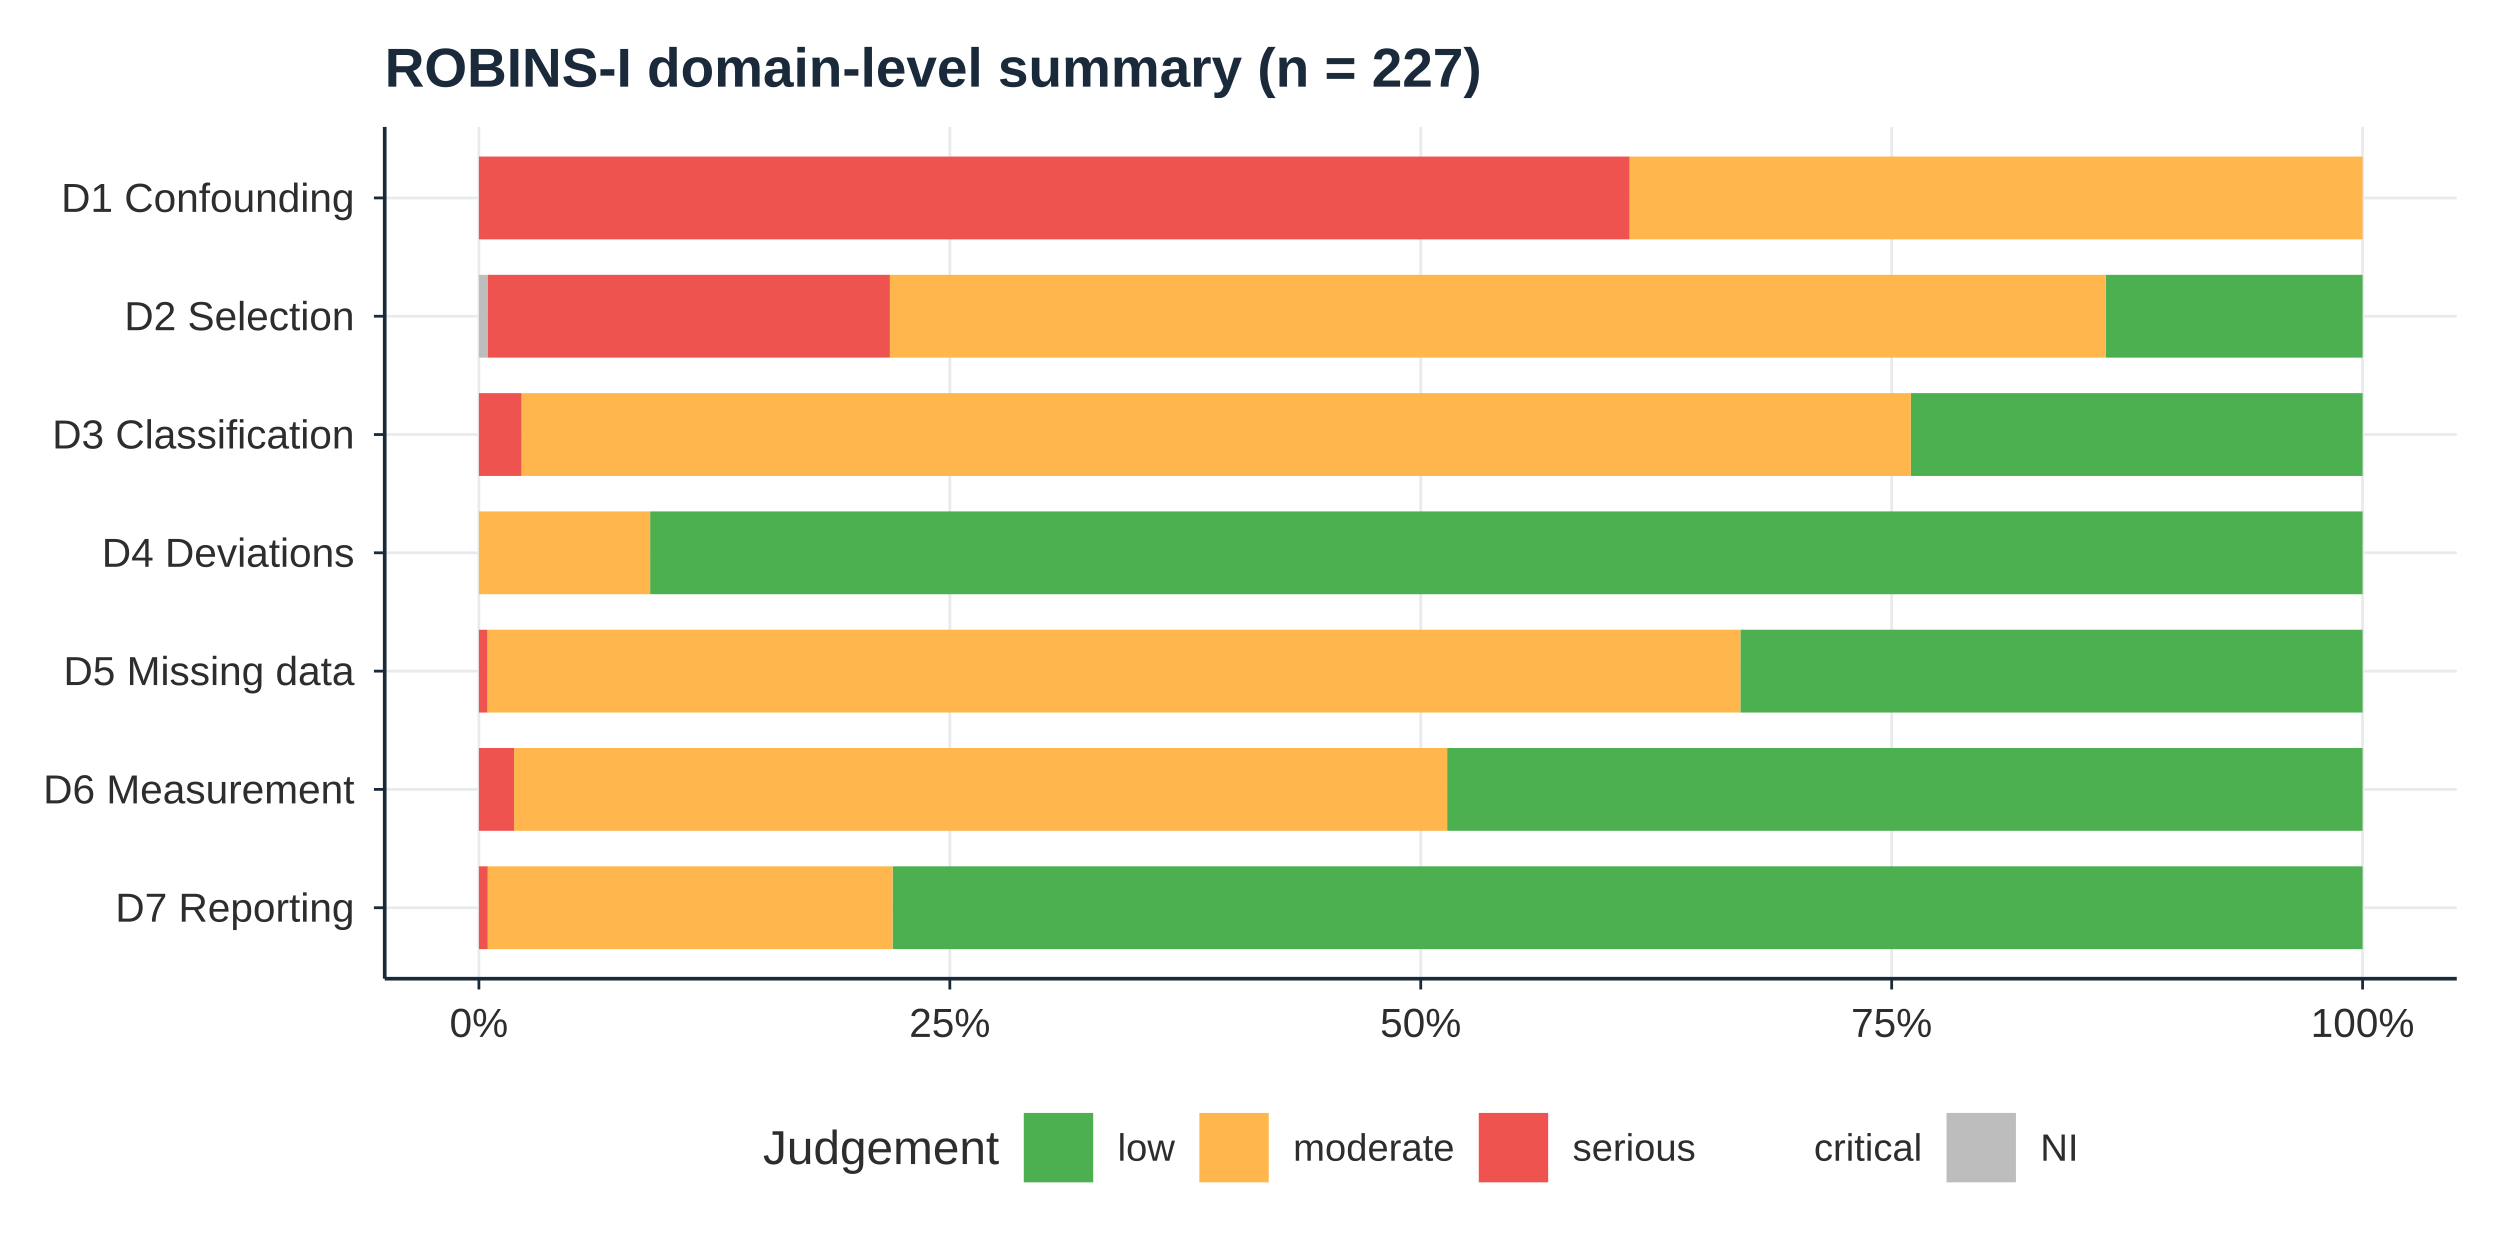
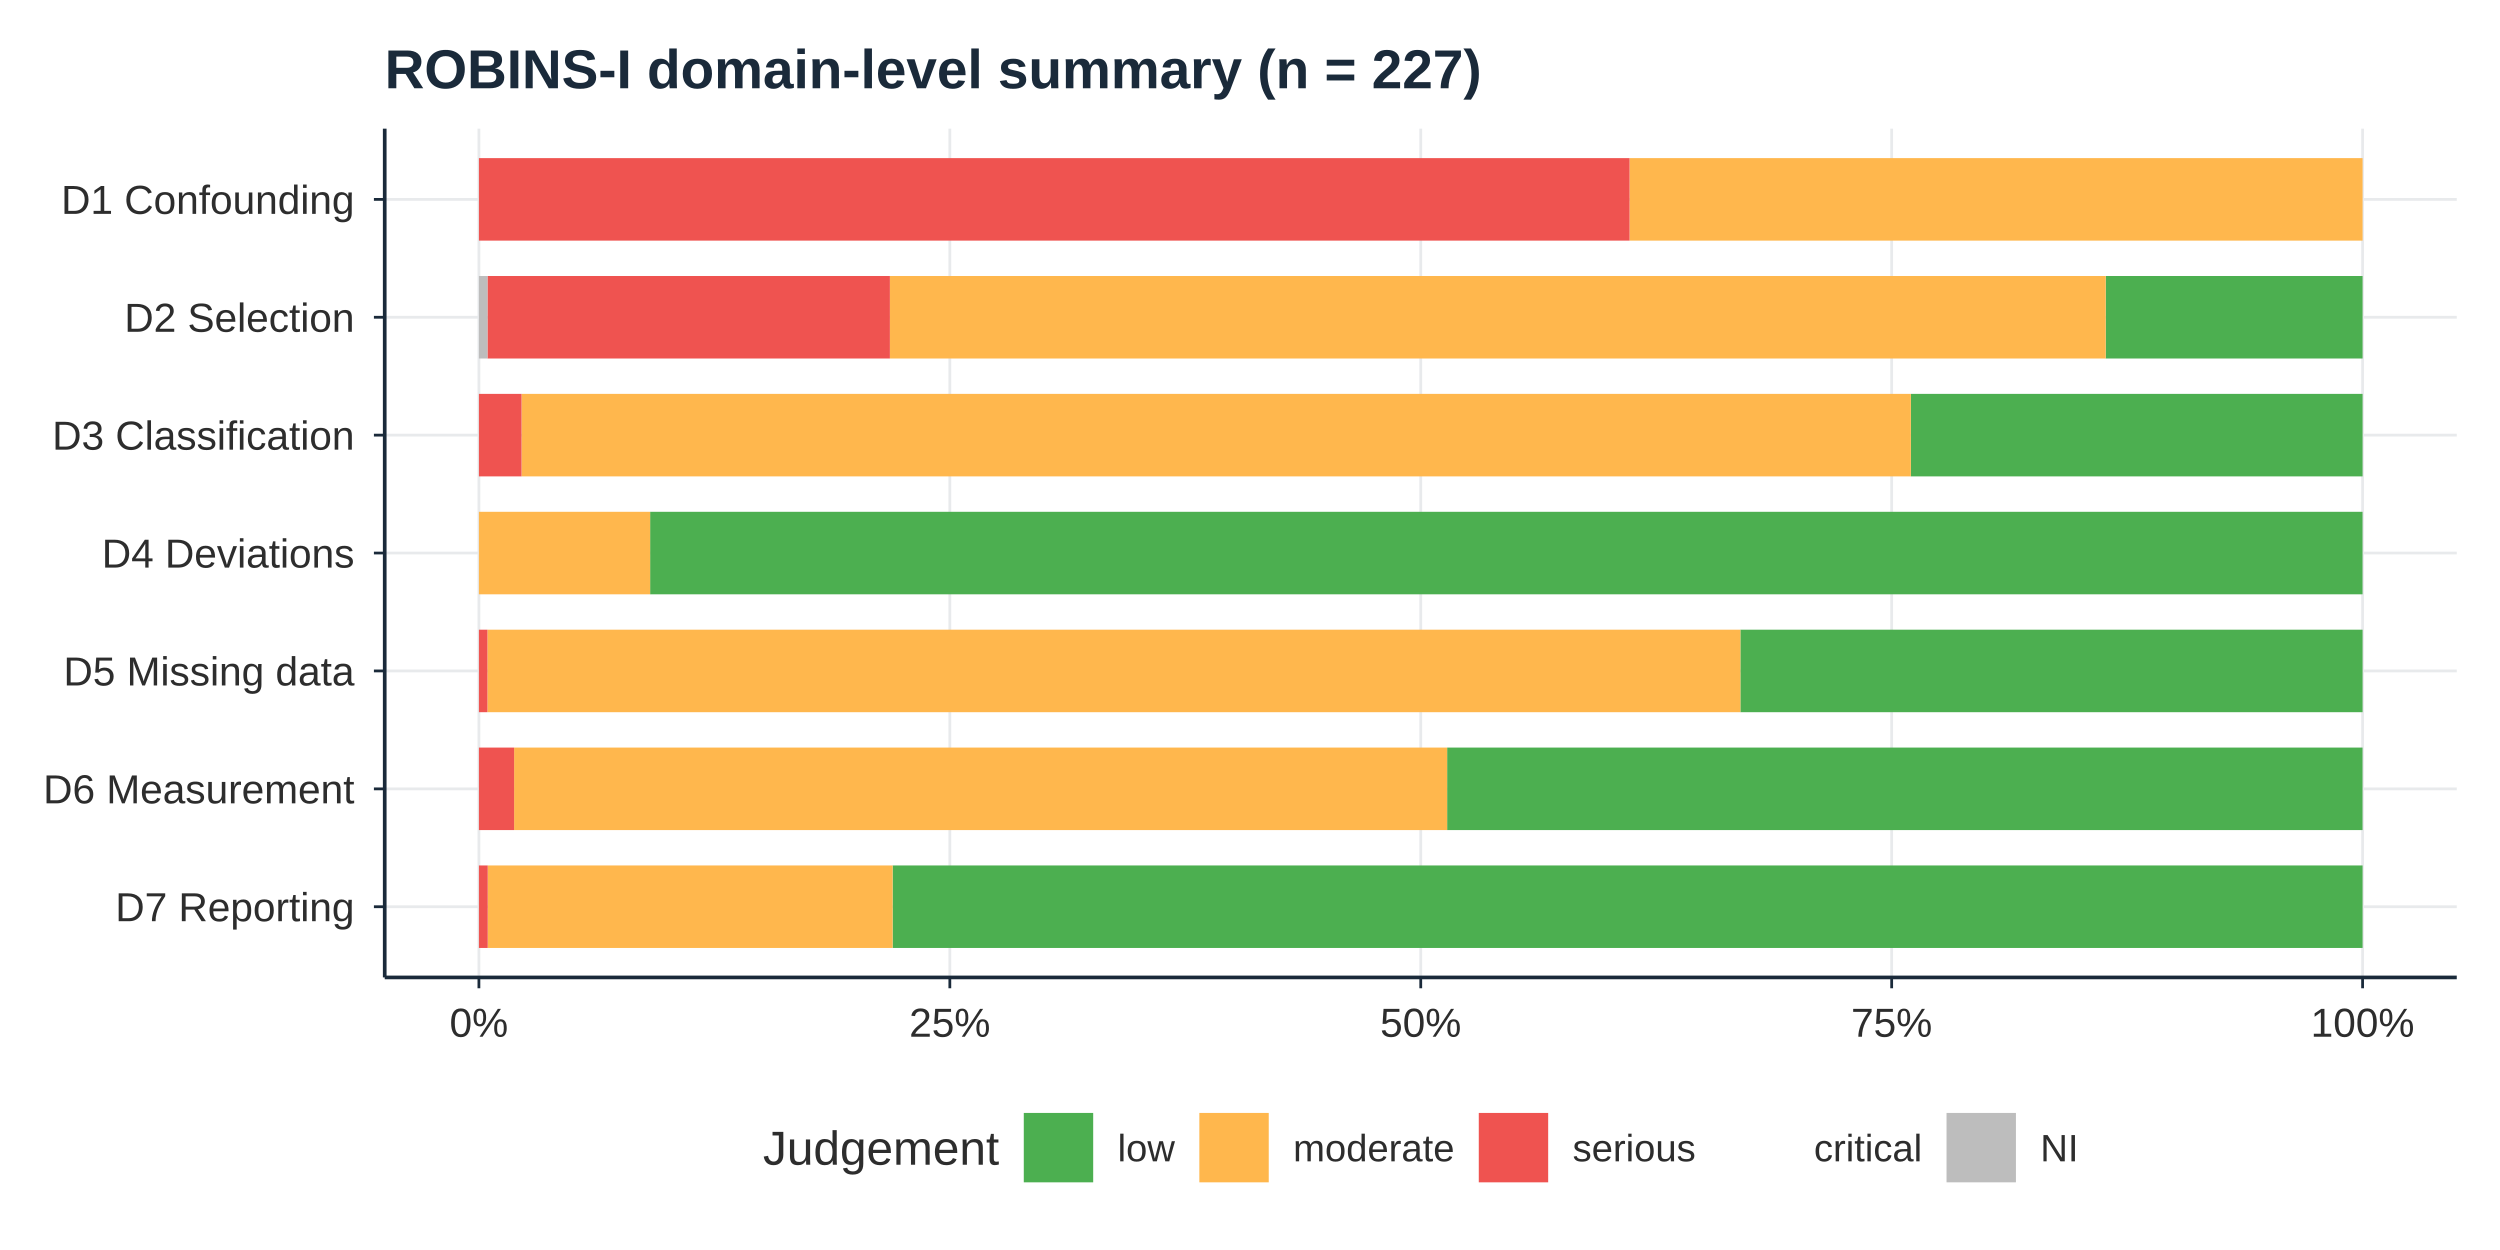
<svg xmlns="http://www.w3.org/2000/svg" width="576.00pt" height="288.00pt" viewBox="0 0 576.00 288.00">
  <g class="svglite">
    <defs>
      <style type="text/css">
    .svglite line, .svglite polyline, .svglite polygon, .svglite path, .svglite rect, .svglite circle {
      fill: none;
      stroke: #000000;
      stroke-linecap: round;
      stroke-linejoin: round;
      stroke-miterlimit: 10.00;
    }
    .svglite text {
      white-space: pre;
    }
    .svglite g.glyphgroup path {
      fill: inherit;
      stroke: none;
    }
  </style>
    </defs>
    <rect width="100%" height="100%" style="stroke: none; fill: #FFFFFF;" />
    <defs>
      <clipPath id="cpMC4wMHw1NzYuMDB8MC4wMHwyODguMDA=">
        <rect x="0.00" y="0.00" width="576.00" height="288.00" />
      </clipPath>
    </defs>
    <g clip-path="url(#cpMC4wMHw1NzYuMDB8MC4wMHwyODguMDA=)">
      <rect x="-0" y="0.00" width="576.00" height="288.00" style="stroke-width: 0.97; stroke: none; fill: #FFFFFF;" />
    </g>
    <defs>
-       <clipPath id="cpODguNjR8NTY2LjA0fDI5LjI1fDIyNS40OQ==">
-         <rect x="88.64" y="29.25" width="477.40" height="196.24" />
+       <clipPath id="cpODguNjR8NTY2LjA0fDI5LjY0fDIyNS4yMA==">
+         <rect x="88.64" y="29.64" width="477.40" height="195.56" />
      </clipPath>
    </defs>
-     <g clip-path="url(#cpODguNjR8NTY2LjA0fDI5LjI1fDIyNS40OQ==)">
-       <rect x="88.64" y="29.25" width="477.40" height="196.24" style="stroke-width: 0.97; stroke: none; fill: #FFFFFF;" />
-       <polyline points="88.64,209.14 566.04,209.14 " style="stroke-width: 0.64; stroke: #E8EAEC; stroke-linecap: butt;" />
-       <polyline points="88.64,181.88 566.04,181.88 " style="stroke-width: 0.64; stroke: #E8EAEC; stroke-linecap: butt;" />
-       <polyline points="88.64,154.63 566.04,154.63 " style="stroke-width: 0.64; stroke: #E8EAEC; stroke-linecap: butt;" />
-       <polyline points="88.64,127.37 566.04,127.37 " style="stroke-width: 0.64; stroke: #E8EAEC; stroke-linecap: butt;" />
-       <polyline points="88.64,100.12 566.04,100.12 " style="stroke-width: 0.64; stroke: #E8EAEC; stroke-linecap: butt;" />
-       <polyline points="88.64,72.86 566.04,72.86 " style="stroke-width: 0.64; stroke: #E8EAEC; stroke-linecap: butt;" />
-       <polyline points="88.64,45.60 566.04,45.60 " style="stroke-width: 0.64; stroke: #E8EAEC; stroke-linecap: butt;" />
-       <polyline points="110.34,225.49 110.34,29.25 " style="stroke-width: 0.64; stroke: #E8EAEC; stroke-linecap: butt;" />
-       <polyline points="218.84,225.49 218.84,29.25 " style="stroke-width: 0.64; stroke: #E8EAEC; stroke-linecap: butt;" />
-       <polyline points="327.34,225.49 327.34,29.25 " style="stroke-width: 0.64; stroke: #E8EAEC; stroke-linecap: butt;" />
-       <polyline points="435.84,225.49 435.84,29.25 " style="stroke-width: 0.64; stroke: #E8EAEC; stroke-linecap: butt;" />
-       <polyline points="544.34,225.49 544.34,29.25 " style="stroke-width: 0.64; stroke: #E8EAEC; stroke-linecap: butt;" />
-       <rect x="375.45" y="36.07" width="168.89" height="19.08" style="stroke-width: 0.97; stroke: none; stroke-linecap: butt; stroke-linejoin: miter; fill: #FFB74D;" />
-       <rect x="110.34" y="36.07" width="265.11" height="19.08" style="stroke-width: 0.97; stroke: none; stroke-linecap: butt; stroke-linejoin: miter; fill: #EF5350;" />
-       <rect x="485.16" y="63.32" width="59.18" height="19.08" style="stroke-width: 0.97; stroke: none; stroke-linecap: butt; stroke-linejoin: miter; fill: #4CAF50;" />
-       <rect x="205.03" y="63.32" width="280.13" height="19.08" style="stroke-width: 0.97; stroke: none; stroke-linecap: butt; stroke-linejoin: miter; fill: #FFB74D;" />
-       <rect x="112.31" y="63.32" width="92.72" height="19.08" style="stroke-width: 0.97; stroke: none; stroke-linecap: butt; stroke-linejoin: miter; fill: #EF5350;" />
-       <rect x="110.34" y="63.32" width="1.97" height="19.08" style="stroke-width: 0.97; stroke: none; stroke-linecap: butt; stroke-linejoin: miter; fill: #BDBDBD;" />
-       <rect x="440.26" y="90.58" width="104.08" height="19.08" style="stroke-width: 0.97; stroke: none; stroke-linecap: butt; stroke-linejoin: miter; fill: #4CAF50;" />
-       <rect x="120.16" y="90.58" width="320.10" height="19.08" style="stroke-width: 0.97; stroke: none; stroke-linecap: butt; stroke-linejoin: miter; fill: #FFB74D;" />
-       <rect x="110.34" y="90.58" width="9.82" height="19.08" style="stroke-width: 0.97; stroke: none; stroke-linecap: butt; stroke-linejoin: miter; fill: #EF5350;" />
-       <rect x="149.79" y="117.83" width="394.54" height="19.08" style="stroke-width: 0.97; stroke: none; stroke-linecap: butt; stroke-linejoin: miter; fill: #4CAF50;" />
-       <rect x="110.34" y="117.83" width="39.45" height="19.08" style="stroke-width: 0.97; stroke: none; stroke-linecap: butt; stroke-linejoin: miter; fill: #FFB74D;" />
-       <rect x="400.98" y="145.09" width="143.36" height="19.08" style="stroke-width: 0.97; stroke: none; stroke-linecap: butt; stroke-linejoin: miter; fill: #4CAF50;" />
-       <rect x="112.30" y="145.09" width="288.68" height="19.08" style="stroke-width: 0.97; stroke: none; stroke-linecap: butt; stroke-linejoin: miter; fill: #FFB74D;" />
-       <rect x="110.34" y="145.09" width="1.96" height="19.08" style="stroke-width: 0.97; stroke: none; stroke-linecap: butt; stroke-linejoin: miter; fill: #EF5350;" />
-       <rect x="333.42" y="172.34" width="210.91" height="19.08" style="stroke-width: 0.97; stroke: none; stroke-linecap: butt; stroke-linejoin: miter; fill: #4CAF50;" />
-       <rect x="118.45" y="172.34" width="214.97" height="19.08" style="stroke-width: 0.97; stroke: none; stroke-linecap: butt; stroke-linejoin: miter; fill: #FFB74D;" />
-       <rect x="110.34" y="172.34" width="8.11" height="19.08" style="stroke-width: 0.97; stroke: none; stroke-linecap: butt; stroke-linejoin: miter; fill: #EF5350;" />
-       <rect x="205.66" y="199.60" width="338.68" height="19.08" style="stroke-width: 0.97; stroke: none; stroke-linecap: butt; stroke-linejoin: miter; fill: #4CAF50;" />
-       <rect x="112.37" y="199.60" width="93.29" height="19.08" style="stroke-width: 0.97; stroke: none; stroke-linecap: butt; stroke-linejoin: miter; fill: #FFB74D;" />
-       <rect x="110.34" y="199.60" width="2.03" height="19.08" style="stroke-width: 0.97; stroke: none; stroke-linecap: butt; stroke-linejoin: miter; fill: #EF5350;" />
+     <g clip-path="url(#cpODguNjR8NTY2LjA0fDI5LjY0fDIyNS4yMA==)">
+       <rect x="88.64" y="29.64" width="477.40" height="195.56" style="stroke-width: 0.97; stroke: none; fill: #FFFFFF;" />
+       <polyline points="88.64,208.91 566.04,208.91 " style="stroke-width: 0.64; stroke: #E8EAEC; stroke-linecap: butt;" />
+       <polyline points="88.64,181.75 566.04,181.75 " style="stroke-width: 0.64; stroke: #E8EAEC; stroke-linecap: butt;" />
+       <polyline points="88.64,154.58 566.04,154.58 " style="stroke-width: 0.64; stroke: #E8EAEC; stroke-linecap: butt;" />
+       <polyline points="88.64,127.42 566.04,127.42 " style="stroke-width: 0.64; stroke: #E8EAEC; stroke-linecap: butt;" />
+       <polyline points="88.64,100.26 566.04,100.26 " style="stroke-width: 0.64; stroke: #E8EAEC; stroke-linecap: butt;" />
+       <polyline points="88.64,73.10 566.04,73.10 " style="stroke-width: 0.64; stroke: #E8EAEC; stroke-linecap: butt;" />
+       <polyline points="88.64,45.94 566.04,45.94 " style="stroke-width: 0.64; stroke: #E8EAEC; stroke-linecap: butt;" />
+       <polyline points="110.34,225.20 110.34,29.64 " style="stroke-width: 0.64; stroke: #E8EAEC; stroke-linecap: butt;" />
+       <polyline points="218.84,225.20 218.84,29.64 " style="stroke-width: 0.64; stroke: #E8EAEC; stroke-linecap: butt;" />
+       <polyline points="327.34,225.20 327.34,29.64 " style="stroke-width: 0.64; stroke: #E8EAEC; stroke-linecap: butt;" />
+       <polyline points="435.84,225.20 435.84,29.64 " style="stroke-width: 0.64; stroke: #E8EAEC; stroke-linecap: butt;" />
+       <polyline points="544.34,225.20 544.34,29.64 " style="stroke-width: 0.64; stroke: #E8EAEC; stroke-linecap: butt;" />
+       <rect x="375.45" y="36.43" width="168.89" height="19.01" style="stroke-width: 0.97; stroke: none; stroke-linecap: butt; stroke-linejoin: miter; fill: #FFB74D;" />
+       <rect x="110.34" y="36.43" width="265.11" height="19.01" style="stroke-width: 0.97; stroke: none; stroke-linecap: butt; stroke-linejoin: miter; fill: #EF5350;" />
+       <rect x="485.16" y="63.59" width="59.18" height="19.01" style="stroke-width: 0.97; stroke: none; stroke-linecap: butt; stroke-linejoin: miter; fill: #4CAF50;" />
+       <rect x="205.03" y="63.59" width="280.13" height="19.01" style="stroke-width: 0.97; stroke: none; stroke-linecap: butt; stroke-linejoin: miter; fill: #FFB74D;" />
+       <rect x="112.31" y="63.59" width="92.72" height="19.01" style="stroke-width: 0.97; stroke: none; stroke-linecap: butt; stroke-linejoin: miter; fill: #EF5350;" />
+       <rect x="110.34" y="63.59" width="1.97" height="19.01" style="stroke-width: 0.97; stroke: none; stroke-linecap: butt; stroke-linejoin: miter; fill: #BDBDBD;" />
+       <rect x="440.26" y="90.75" width="104.08" height="19.01" style="stroke-width: 0.97; stroke: none; stroke-linecap: butt; stroke-linejoin: miter; fill: #4CAF50;" />
+       <rect x="120.16" y="90.75" width="320.10" height="19.01" style="stroke-width: 0.97; stroke: none; stroke-linecap: butt; stroke-linejoin: miter; fill: #FFB74D;" />
+       <rect x="110.34" y="90.75" width="9.82" height="19.01" style="stroke-width: 0.97; stroke: none; stroke-linecap: butt; stroke-linejoin: miter; fill: #EF5350;" />
+       <rect x="149.79" y="117.92" width="394.54" height="19.01" style="stroke-width: 0.97; stroke: none; stroke-linecap: butt; stroke-linejoin: miter; fill: #4CAF50;" />
+       <rect x="110.34" y="117.92" width="39.45" height="19.01" style="stroke-width: 0.97; stroke: none; stroke-linecap: butt; stroke-linejoin: miter; fill: #FFB74D;" />
+       <rect x="400.98" y="145.08" width="143.36" height="19.01" style="stroke-width: 0.97; stroke: none; stroke-linecap: butt; stroke-linejoin: miter; fill: #4CAF50;" />
+       <rect x="112.30" y="145.08" width="288.68" height="19.01" style="stroke-width: 0.97; stroke: none; stroke-linecap: butt; stroke-linejoin: miter; fill: #FFB74D;" />
+       <rect x="110.34" y="145.08" width="1.96" height="19.01" style="stroke-width: 0.97; stroke: none; stroke-linecap: butt; stroke-linejoin: miter; fill: #EF5350;" />
+       <rect x="333.42" y="172.24" width="210.91" height="19.01" style="stroke-width: 0.97; stroke: none; stroke-linecap: butt; stroke-linejoin: miter; fill: #4CAF50;" />
+       <rect x="118.45" y="172.24" width="214.97" height="19.01" style="stroke-width: 0.97; stroke: none; stroke-linecap: butt; stroke-linejoin: miter; fill: #FFB74D;" />
+       <rect x="110.34" y="172.24" width="8.11" height="19.01" style="stroke-width: 0.97; stroke: none; stroke-linecap: butt; stroke-linejoin: miter; fill: #EF5350;" />
+       <rect x="205.66" y="199.40" width="338.68" height="19.01" style="stroke-width: 0.97; stroke: none; stroke-linecap: butt; stroke-linejoin: miter; fill: #4CAF50;" />
+       <rect x="112.37" y="199.40" width="93.29" height="19.01" style="stroke-width: 0.97; stroke: none; stroke-linecap: butt; stroke-linejoin: miter; fill: #FFB74D;" />
+       <rect x="110.34" y="199.40" width="2.03" height="19.01" style="stroke-width: 0.97; stroke: none; stroke-linecap: butt; stroke-linejoin: miter; fill: #EF5350;" />
    </g>
    <g clip-path="url(#cpMC4wMHw1NzYuMDB8MC4wMHwyODguMDA=)">
-       <polyline points="88.64,225.49 88.64,29.25 " style="stroke-width: 0.85; stroke: #1A2A3A; stroke-linecap: butt;" />
-       <text x="81.67" y="212.35" text-anchor="end" style="font-size: 9.35px;fill: #2D2D2D; font-family: &quot;Liberation Sans&quot;;" textLength="55.09px" lengthAdjust="spacingAndGlyphs">D7 Reporting</text>
-       <text x="81.67" y="185.10" text-anchor="end" style="font-size: 9.35px;fill: #2D2D2D; font-family: &quot;Liberation Sans&quot;;" textLength="71.70px" lengthAdjust="spacingAndGlyphs">D6 Measurement</text>
-       <text x="81.67" y="157.84" text-anchor="end" style="font-size: 9.35px;fill: #2D2D2D; font-family: &quot;Liberation Sans&quot;;" textLength="67.03px" lengthAdjust="spacingAndGlyphs">D5 Missing data</text>
-       <text x="81.67" y="130.59" text-anchor="end" style="font-size: 9.35px;fill: #2D2D2D; font-family: &quot;Liberation Sans&quot;;" textLength="58.20px" lengthAdjust="spacingAndGlyphs">D4 Deviations</text>
-       <text x="81.67" y="103.33" text-anchor="end" style="font-size: 9.35px;fill: #2D2D2D; font-family: &quot;Liberation Sans&quot;;" textLength="69.62px" lengthAdjust="spacingAndGlyphs">D3 Classification</text>
-       <text x="81.67" y="76.07" text-anchor="end" style="font-size: 9.35px;fill: #2D2D2D; font-family: &quot;Liberation Sans&quot;;" textLength="53.02px" lengthAdjust="spacingAndGlyphs">D2 Selection</text>
-       <text x="81.67" y="48.82" text-anchor="end" style="font-size: 9.35px;fill: #2D2D2D; font-family: &quot;Liberation Sans&quot;;" textLength="67.59px" lengthAdjust="spacingAndGlyphs">D1 Confounding</text>
-       <polyline points="86.15,209.14 88.64,209.14 " style="stroke-width: 0.64; stroke: #1A2A3A; stroke-linecap: butt;" />
-       <polyline points="86.15,181.88 88.64,181.88 " style="stroke-width: 0.64; stroke: #1A2A3A; stroke-linecap: butt;" />
-       <polyline points="86.15,154.63 88.64,154.63 " style="stroke-width: 0.64; stroke: #1A2A3A; stroke-linecap: butt;" />
-       <polyline points="86.15,127.37 88.64,127.37 " style="stroke-width: 0.64; stroke: #1A2A3A; stroke-linecap: butt;" />
-       <polyline points="86.15,100.12 88.64,100.12 " style="stroke-width: 0.64; stroke: #1A2A3A; stroke-linecap: butt;" />
-       <polyline points="86.15,72.86 88.64,72.86 " style="stroke-width: 0.64; stroke: #1A2A3A; stroke-linecap: butt;" />
-       <polyline points="86.15,45.60 88.64,45.60 " style="stroke-width: 0.64; stroke: #1A2A3A; stroke-linecap: butt;" />
-       <polyline points="88.64,225.49 566.04,225.49 " style="stroke-width: 0.85; stroke: #1A2A3A; stroke-linecap: butt;" />
-       <polyline points="110.34,227.98 110.34,225.49 " style="stroke-width: 0.64; stroke: #1A2A3A; stroke-linecap: butt;" />
-       <polyline points="218.84,227.98 218.84,225.49 " style="stroke-width: 0.64; stroke: #1A2A3A; stroke-linecap: butt;" />
-       <polyline points="327.34,227.98 327.34,225.49 " style="stroke-width: 0.64; stroke: #1A2A3A; stroke-linecap: butt;" />
-       <polyline points="435.84,227.98 435.84,225.49 " style="stroke-width: 0.64; stroke: #1A2A3A; stroke-linecap: butt;" />
-       <polyline points="544.34,227.98 544.34,225.49 " style="stroke-width: 0.64; stroke: #1A2A3A; stroke-linecap: butt;" />
-       <text x="110.34" y="238.90" text-anchor="middle" style="font-size: 9.35px;fill: #2D2D2D; font-family: &quot;Liberation Sans&quot;;" textLength="13.52px" lengthAdjust="spacingAndGlyphs">0%</text>
-       <text x="218.84" y="238.90" text-anchor="middle" style="font-size: 9.35px;fill: #2D2D2D; font-family: &quot;Liberation Sans&quot;;" textLength="18.72px" lengthAdjust="spacingAndGlyphs">25%</text>
-       <text x="327.34" y="238.90" text-anchor="middle" style="font-size: 9.35px;fill: #2D2D2D; font-family: &quot;Liberation Sans&quot;;" textLength="18.72px" lengthAdjust="spacingAndGlyphs">50%</text>
-       <text x="435.84" y="238.90" text-anchor="middle" style="font-size: 9.35px;fill: #2D2D2D; font-family: &quot;Liberation Sans&quot;;" textLength="18.72px" lengthAdjust="spacingAndGlyphs">75%</text>
-       <text x="544.34" y="238.90" text-anchor="middle" style="font-size: 9.35px;fill: #2D2D2D; font-family: &quot;Liberation Sans&quot;;" textLength="23.92px" lengthAdjust="spacingAndGlyphs">100%</text>
-       <text x="175.79" y="268.20" style="font-size: 11.00px;fill: #2D2D2D; font-family: &quot;Liberation Sans&quot;;" textLength="54.47px" lengthAdjust="spacingAndGlyphs">Judgement</text>
+       <polyline points="88.64,225.20 88.64,29.64 " style="stroke-width: 0.85; stroke: #1A2A3A; stroke-linecap: butt;" />
+       <text x="81.67" y="212.25" text-anchor="end" style="font-size: 9.35px;fill: #2D2D2D; font-family: &quot;Arial&quot;;" textLength="55.09px" lengthAdjust="spacingAndGlyphs">D7 Reporting</text>
+       <text x="81.67" y="185.09" text-anchor="end" style="font-size: 9.35px;fill: #2D2D2D; font-family: &quot;Arial&quot;;" textLength="71.70px" lengthAdjust="spacingAndGlyphs">D6 Measurement</text>
+       <text x="81.67" y="157.93" text-anchor="end" style="font-size: 9.35px;fill: #2D2D2D; font-family: &quot;Arial&quot;;" textLength="67.03px" lengthAdjust="spacingAndGlyphs">D5 Missing data</text>
+       <text x="81.67" y="130.77" text-anchor="end" style="font-size: 9.35px;fill: #2D2D2D; font-family: &quot;Arial&quot;;" textLength="58.20px" lengthAdjust="spacingAndGlyphs">D4 Deviations</text>
+       <text x="81.67" y="103.60" text-anchor="end" style="font-size: 9.35px;fill: #2D2D2D; font-family: &quot;Arial&quot;;" textLength="69.62px" lengthAdjust="spacingAndGlyphs">D3 Classification</text>
+       <text x="81.67" y="76.44" text-anchor="end" style="font-size: 9.35px;fill: #2D2D2D; font-family: &quot;Arial&quot;;" textLength="53.02px" lengthAdjust="spacingAndGlyphs">D2 Selection</text>
+       <text x="81.67" y="49.28" text-anchor="end" style="font-size: 9.35px;fill: #2D2D2D; font-family: &quot;Arial&quot;;" textLength="67.59px" lengthAdjust="spacingAndGlyphs">D1 Confounding</text>
+       <polyline points="86.15,208.91 88.64,208.91 " style="stroke-width: 0.64; stroke: #1A2A3A; stroke-linecap: butt;" />
+       <polyline points="86.15,181.75 88.64,181.75 " style="stroke-width: 0.64; stroke: #1A2A3A; stroke-linecap: butt;" />
+       <polyline points="86.15,154.58 88.64,154.58 " style="stroke-width: 0.64; stroke: #1A2A3A; stroke-linecap: butt;" />
+       <polyline points="86.15,127.42 88.64,127.42 " style="stroke-width: 0.64; stroke: #1A2A3A; stroke-linecap: butt;" />
+       <polyline points="86.15,100.26 88.64,100.26 " style="stroke-width: 0.64; stroke: #1A2A3A; stroke-linecap: butt;" />
+       <polyline points="86.15,73.10 88.64,73.10 " style="stroke-width: 0.64; stroke: #1A2A3A; stroke-linecap: butt;" />
+       <polyline points="86.15,45.94 88.64,45.94 " style="stroke-width: 0.64; stroke: #1A2A3A; stroke-linecap: butt;" />
+       <polyline points="88.64,225.20 566.04,225.20 " style="stroke-width: 0.85; stroke: #1A2A3A; stroke-linecap: butt;" />
+       <polyline points="110.34,227.69 110.34,225.20 " style="stroke-width: 0.64; stroke: #1A2A3A; stroke-linecap: butt;" />
+       <polyline points="218.84,227.69 218.84,225.20 " style="stroke-width: 0.64; stroke: #1A2A3A; stroke-linecap: butt;" />
+       <polyline points="327.34,227.69 327.34,225.20 " style="stroke-width: 0.64; stroke: #1A2A3A; stroke-linecap: butt;" />
+       <polyline points="435.84,227.69 435.84,225.20 " style="stroke-width: 0.64; stroke: #1A2A3A; stroke-linecap: butt;" />
+       <polyline points="544.34,227.69 544.34,225.20 " style="stroke-width: 0.64; stroke: #1A2A3A; stroke-linecap: butt;" />
+       <text x="110.34" y="238.87" text-anchor="middle" style="font-size: 9.35px;fill: #2D2D2D; font-family: &quot;Arial&quot;;" textLength="13.52px" lengthAdjust="spacingAndGlyphs">0%</text>
+       <text x="218.84" y="238.87" text-anchor="middle" style="font-size: 9.35px;fill: #2D2D2D; font-family: &quot;Arial&quot;;" textLength="18.72px" lengthAdjust="spacingAndGlyphs">25%</text>
+       <text x="327.34" y="238.87" text-anchor="middle" style="font-size: 9.35px;fill: #2D2D2D; font-family: &quot;Arial&quot;;" textLength="18.72px" lengthAdjust="spacingAndGlyphs">50%</text>
+       <text x="435.84" y="238.87" text-anchor="middle" style="font-size: 9.35px;fill: #2D2D2D; font-family: &quot;Arial&quot;;" textLength="18.72px" lengthAdjust="spacingAndGlyphs">75%</text>
+       <text x="544.34" y="238.87" text-anchor="middle" style="font-size: 9.35px;fill: #2D2D2D; font-family: &quot;Arial&quot;;" textLength="23.92px" lengthAdjust="spacingAndGlyphs">100%</text>
+       <text x="175.79" y="268.35" style="font-size: 11.00px;fill: #2D2D2D; font-family: &quot;Arial&quot;;" textLength="54.47px" lengthAdjust="spacingAndGlyphs">Judgement</text>
      <rect x="235.88" y="256.42" width="15.99" height="15.99" style="stroke-width: 0.97; stroke: none; stroke-linecap: butt; stroke-linejoin: miter; fill: #4CAF50;" />
      <rect x="276.33" y="256.42" width="15.99" height="15.99" style="stroke-width: 0.97; stroke: none; stroke-linecap: butt; stroke-linejoin: miter; fill: #FFB74D;" />
      <rect x="340.71" y="256.42" width="15.99" height="15.99" style="stroke-width: 0.97; stroke: none; stroke-linecap: butt; stroke-linejoin: miter; fill: #EF5350;" />
      <rect x="448.48" y="256.42" width="15.99" height="15.99" style="stroke-width: 0.97; stroke: none; stroke-linecap: butt; stroke-linejoin: miter; fill: #BDBDBD;" />
-       <text x="257.50" y="267.44" style="font-size: 8.80px;fill: #2D2D2D; font-family: &quot;Liberation Sans&quot;;" textLength="13.20px" lengthAdjust="spacingAndGlyphs">low</text>
-       <text x="297.94" y="267.44" style="font-size: 8.80px;fill: #2D2D2D; font-family: &quot;Liberation Sans&quot;;" textLength="37.14px" lengthAdjust="spacingAndGlyphs">moderate</text>
-       <text x="362.33" y="267.44" style="font-size: 8.80px;fill: #2D2D2D; font-family: &quot;Liberation Sans&quot;;" textLength="28.36px" lengthAdjust="spacingAndGlyphs">serious</text>
-       <text x="417.93" y="267.44" style="font-size: 8.80px;fill: #2D2D2D; font-family: &quot;Liberation Sans&quot;;" textLength="24.92px" lengthAdjust="spacingAndGlyphs">critical</text>
-       <text x="470.09" y="267.44" style="font-size: 8.80px;fill: #2D2D2D; font-family: &quot;Liberation Sans&quot;;" textLength="8.80px" lengthAdjust="spacingAndGlyphs">NI</text>
-       <text x="88.64" y="19.97" style="font-size: 12.65px; font-weight: bold;fill: #1A2A3A; font-family: &quot;Liberation Sans&quot;;" textLength="252.52px" lengthAdjust="spacingAndGlyphs">ROBINS-I domain-level summary (n = 227)</text>
+       <text x="257.50" y="267.57" style="font-size: 8.80px;fill: #2D2D2D; font-family: &quot;Arial&quot;;" textLength="13.20px" lengthAdjust="spacingAndGlyphs">low</text>
+       <text x="297.94" y="267.57" style="font-size: 8.80px;fill: #2D2D2D; font-family: &quot;Arial&quot;;" textLength="37.14px" lengthAdjust="spacingAndGlyphs">moderate</text>
+       <text x="362.33" y="267.57" style="font-size: 8.80px;fill: #2D2D2D; font-family: &quot;Arial&quot;;" textLength="28.36px" lengthAdjust="spacingAndGlyphs">serious</text>
+       <text x="417.93" y="267.57" style="font-size: 8.80px;fill: #2D2D2D; font-family: &quot;Arial&quot;;" textLength="24.92px" lengthAdjust="spacingAndGlyphs">critical</text>
+       <text x="470.09" y="267.57" style="font-size: 8.80px;fill: #2D2D2D; font-family: &quot;Arial&quot;;" textLength="8.80px" lengthAdjust="spacingAndGlyphs">NI</text>
+       <text x="88.64" y="20.34" style="font-size: 12.65px; font-weight: bold;fill: #1A2A3A; font-family: &quot;Arial&quot;;" textLength="252.52px" lengthAdjust="spacingAndGlyphs">ROBINS-I domain-level summary (n = 227)</text>
    </g>
  </g>
</svg>
